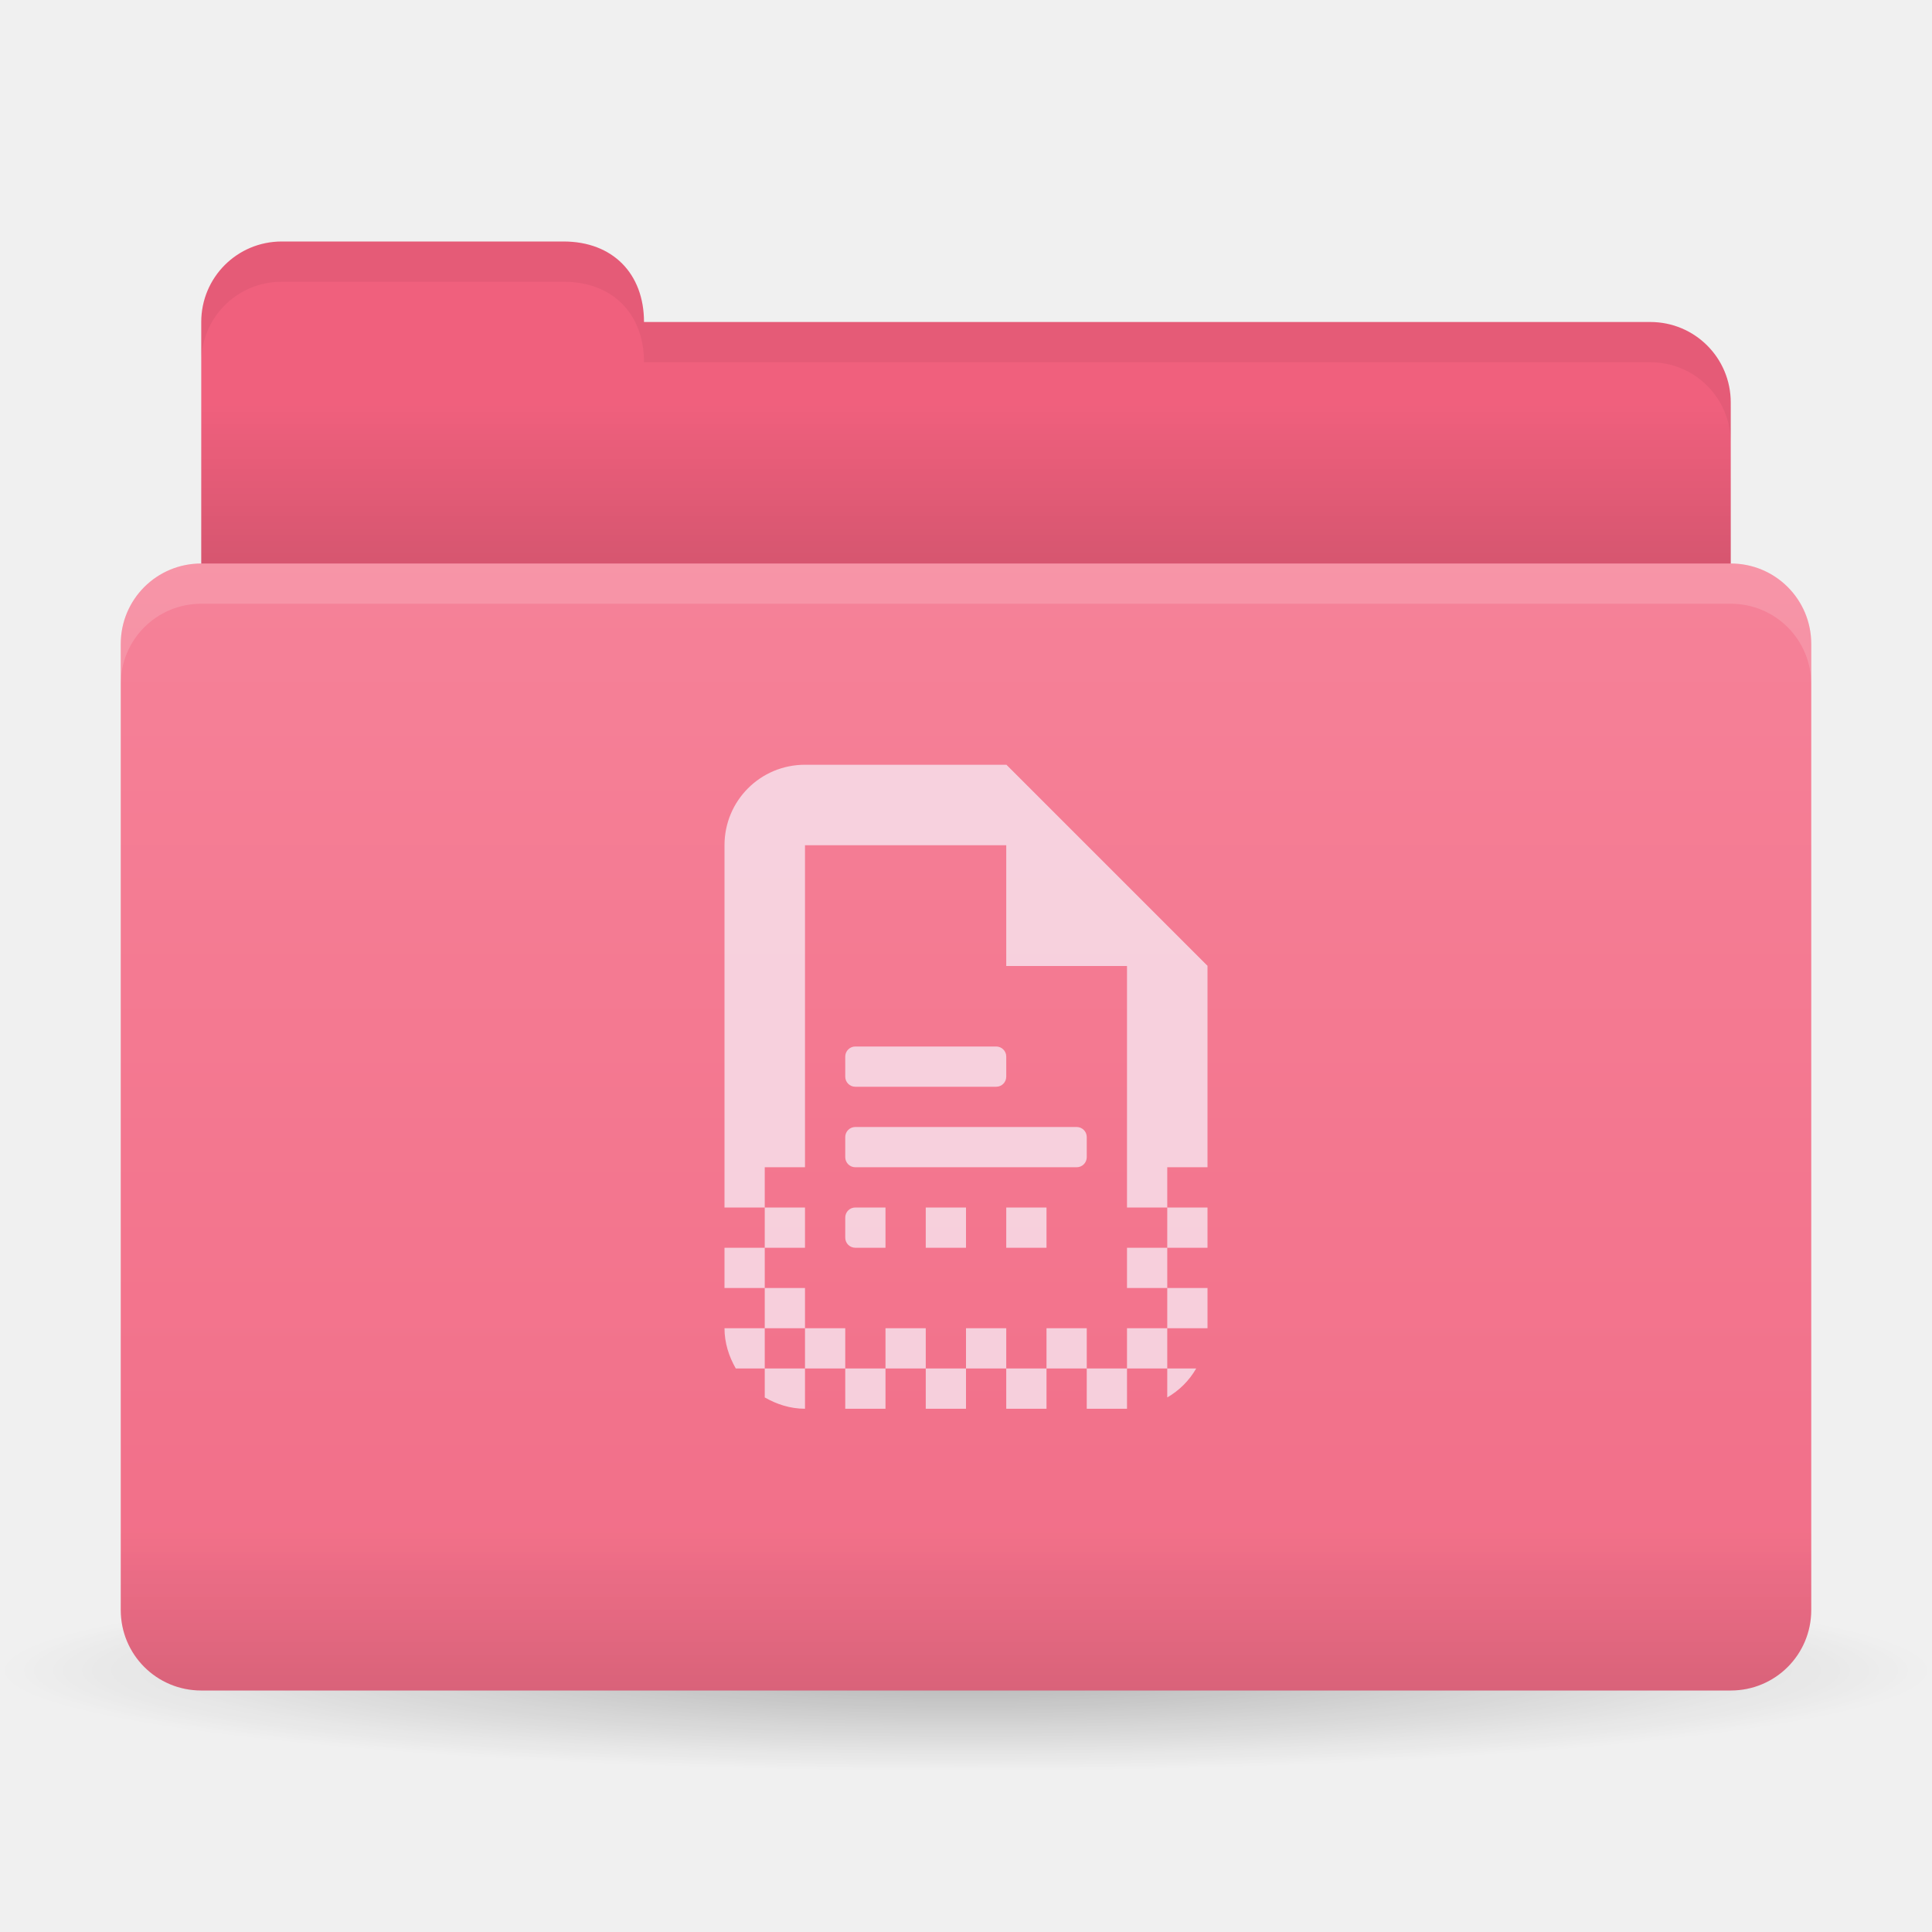
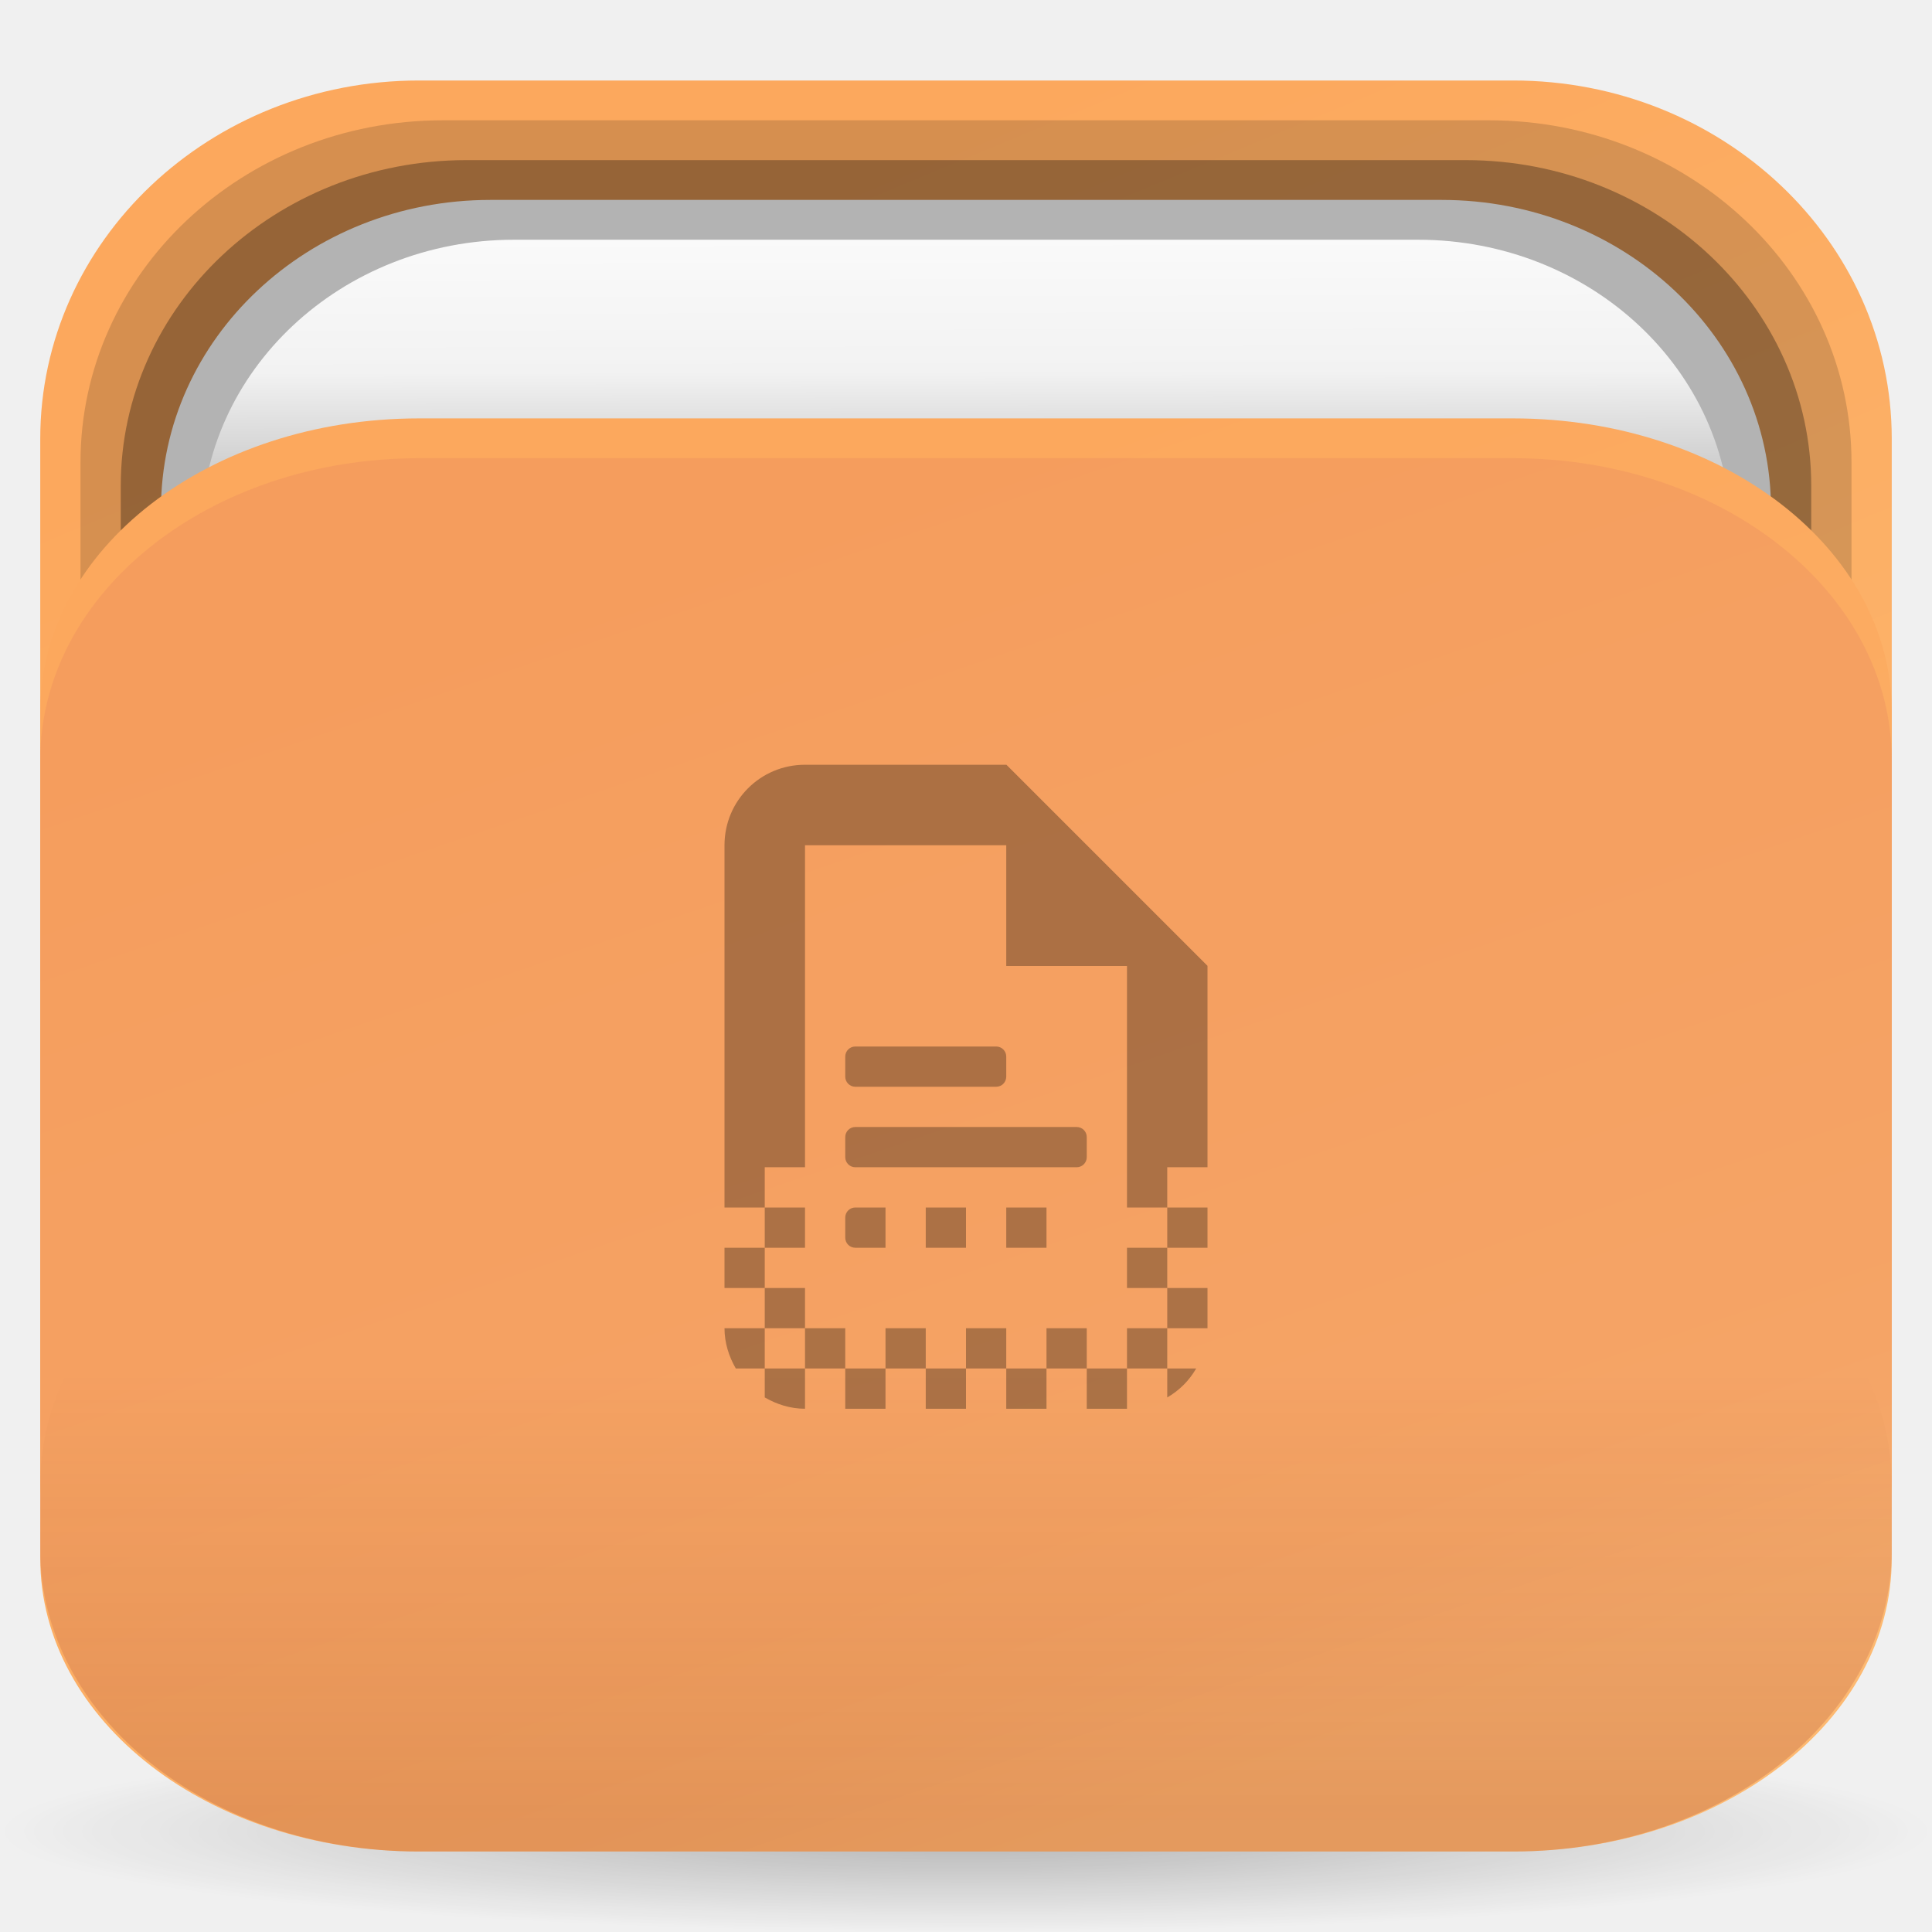
<svg xmlns="http://www.w3.org/2000/svg" xmlns:xlink="http://www.w3.org/1999/xlink" width="48" height="48" id="svg2" version="1.1">
  <defs id="defs4">
+     <linearGradient id="linearGradient4932">
+       <stop style="stop-color:#803300;stop-opacity:1;" offset="0" id="stop4934" />
+       <stop style="stop-color:#803300;stop-opacity:0;" offset="1" id="stop4937" />
+     </linearGradient>
+     <linearGradient id="linearGradient4909">
+       <stop style="stop-color:#fca85d;stop-opacity:1" offset="0" id="stop4911" />
+       <stop id="stop4915" offset="0.832" style="stop-color:#fcb067;stop-opacity:1;" />
+       <stop style="stop-color:#fdb971;stop-opacity:1" offset="1" id="stop4913" />
+     </linearGradient>
+     <linearGradient gradientTransform="translate(-47.99779,0.00221467)" gradientUnits="userSpaceOnUse" x2="47" x1="1" id="linearGradient4934">
+       <stop style="stop-color:#d1d1d1;stop-opacity:1" id="stop4936" stop-opacity="1" stop-color="#e4e4e4" />
+       <stop offset="0.465" stop-color="#e4e4e4" stop-opacity="1" id="stop4938" style="stop-color:#f2f2f2;stop-opacity:1;" />
+       <stop style="stop-color:#dcf0dc;stop-opacity:1" id="stop4940" stop-opacity="1" stop-color="#eee" offset="1" />
+     </linearGradient>
    <linearGradient id="linearGradient3874">
      <stop style="stop-color:#000000;stop-opacity:1;" offset="0" id="stop3876" />
      <stop style="stop-color:#000000;stop-opacity:0;" offset="1" id="stop3878" />
    </linearGradient>
    <linearGradient id="linearGradient3861">
      <stop style="stop-color:#000000;stop-opacity:1;" offset="0" id="stop3863" />
      <stop style="stop-color:#000000;stop-opacity:0;" offset="1" id="stop3865" />
    </linearGradient>
    <linearGradient id="linearGradient3844">
      <stop style="stop-color:#000000;stop-opacity:0.392;" offset="0" id="stop3846" />
      <stop style="stop-color:#000000;stop-opacity:0;" offset="1" id="stop3848" />
    </linearGradient>
    <linearGradient id="linearGradient3810">
      <stop style="stop-color:#f16d87;stop-opacity:1;" offset="0" id="stop3812" />
      <stop style="stop-color:#f88ca1;stop-opacity:1;" offset="1" id="stop3814" />
    </linearGradient>
-     <linearGradient id="linearGradient3793">
-       <stop style="stop-color:#000000;stop-opacity:1;" offset="0" id="stop3795" />
-       <stop style="stop-color:#000000;stop-opacity:0;" offset="1" id="stop3797" />
-     </linearGradient>
-     <linearGradient xlink:href="#linearGradient3793" id="linearGradient3799" x1="24" y1="23" x2="24" y2="10" gradientUnits="userSpaceOnUse" gradientTransform="translate(0,1004.362)" />
    <linearGradient xlink:href="#linearGradient3810" id="linearGradient3816" x1="24" y1="1046.362" x2="24" y2="1014.362" gradientUnits="userSpaceOnUse" />
-     <radialGradient xlink:href="#linearGradient3844" id="radialGradient3850" cx="24.076" cy="41.383" fx="24.076" fy="41.383" r="21.076" gradientTransform="matrix(1,0,0,0.1130763,0,36.7037)" gradientUnits="userSpaceOnUse" />
    <linearGradient xlink:href="#linearGradient3810" id="linearGradient3856" gradientUnits="userSpaceOnUse" x1="24" y1="1046.362" x2="24" y2="1014.362" gradientTransform="translate(0,-3)" />
    <linearGradient xlink:href="#linearGradient3810" id="linearGradient3858" gradientUnits="userSpaceOnUse" x1="24" y1="1046.362" x2="24" y2="1014.362" gradientTransform="translate(0,-1004.362)" />
    <linearGradient xlink:href="#linearGradient3861" id="linearGradient3867" x1="1.995" y1="28.562" x2="46.005" y2="28.562" gradientUnits="userSpaceOnUse" />
    <linearGradient xlink:href="#linearGradient3874" id="linearGradient3880" x1="24" y1="42" x2="24" y2="38" gradientUnits="userSpaceOnUse" gradientTransform="translate(-44,1004.362)" />
    <linearGradient xlink:href="#linearGradient3810" id="linearGradient3896" gradientUnits="userSpaceOnUse" x1="24" y1="1046.362" x2="24" y2="1004.362" />
-     <linearGradient xlink:href="#linearGradient3793" id="linearGradient3835" x1="24" y1="42" x2="24" y2="38" gradientUnits="userSpaceOnUse" />
    <linearGradient xlink:href="#linearGradient3810" id="linearGradient3841" gradientUnits="userSpaceOnUse" x1="24" y1="1046.362" x2="24" y2="1004.362" gradientTransform="translate(0,1)" />
    <linearGradient xlink:href="#linearGradient3810" id="linearGradient3843" gradientUnits="userSpaceOnUse" x1="24" y1="1046.362" x2="24" y2="1004.362" gradientTransform="translate(0,-1004.362)" />
-     <linearGradient xlink:href="#linearGradient3810" id="linearGradient3848" gradientUnits="userSpaceOnUse" x1="24" y1="1046.362" x2="24" y2="1004.362" />
    <linearGradient xlink:href="#linearGradient3810" id="linearGradient3850" gradientUnits="userSpaceOnUse" gradientTransform="translate(-26,0)" x1="24" y1="1046.362" x2="24" y2="1004.362" />
    <linearGradient xlink:href="#linearGradient3810" id="linearGradient3857" gradientUnits="userSpaceOnUse" x1="24" y1="1046.362" x2="24" y2="1004.362" gradientTransform="translate(0,1)" />
    <linearGradient xlink:href="#linearGradient3810" id="linearGradient3859" gradientUnits="userSpaceOnUse" x1="24" y1="1046.362" x2="24" y2="1004.362" gradientTransform="translate(0,-1004.362)" />
+     <linearGradient id="linearGradient4245">
+       <stop id="stop4248" offset="0" style="stop-color:#fca85d;stop-opacity:1" />
+       <stop id="stop4250" offset="1" style="stop-color:#fdb971;stop-opacity:1" />
+     </linearGradient>
+     <linearGradient id="linearGradient3871">
+       <stop style="stop-color:#fca85d;stop-opacity:1" offset="0" id="stop3873" />
+       <stop style="stop-color:#fdc37d;stop-opacity:1" offset="1" id="stop3875" />
+     </linearGradient>
+     <linearGradient id="linearGradient3944">
+       <stop id="stop3946" offset="0" style="stop-color:#4ec983;stop-opacity:1;" />
+       <stop id="stop3948" offset="1" style="stop-color:#5bd891;stop-opacity:1;" />
+     </linearGradient>
+     <linearGradient id="linearGradient4524">
+       <stop id="stop4526" offset="0" style="stop-color:#db344f;stop-opacity:1;" />
+       <stop id="stop4528" offset="1" style="stop-color:#ee4964;stop-opacity:1;" />
+     </linearGradient>
+     <linearGradient id="linearGradient3764" x1="1" x2="47" gradientUnits="userSpaceOnUse" gradientTransform="translate(-47.99779,0.00221467)">
+       <stop stop-color="#e4e4e4" stop-opacity="1" id="stop3935" style="stop-color:#d1d1d1;stop-opacity:1" />
+       <stop style="stop-color:#f2f2f2;stop-opacity:1;" id="stop6175" stop-opacity="1" stop-color="#e4e4e4" offset="0.4" />
+       <stop offset="1" stop-color="#eee" stop-opacity="1" id="stop3937" style="stop-color:#fafafa;stop-opacity:1" />
+     </linearGradient>
+     <linearGradient id="linearGradient3764-8" x1="1" x2="47" gradientUnits="userSpaceOnUse" gradientTransform="translate(-47.99779,0.00221467)">
+       <stop stop-color="#e4e4e4" stop-opacity="1" id="stop3935-4" style="stop-color:#d1d1d1;stop-opacity:1" />
+       <stop style="stop-color:#f2f2f2;stop-opacity:1;" id="stop6175-5" stop-opacity="1" stop-color="#e4e4e4" offset="0.4" />
+       <stop offset="1" stop-color="#eee" stop-opacity="1" id="stop3937-0" style="stop-color:#fafafa;stop-opacity:1" />
+     </linearGradient>
+     <linearGradient gradientTransform="translate(-47.99779,0.00221467)" gradientUnits="userSpaceOnUse" x2="47" x1="1" id="linearGradient4934-6">
+       <stop style="stop-color:#d1d1d1;stop-opacity:1" id="stop4936-3" stop-opacity="1" stop-color="#e4e4e4" />
+       <stop offset="0.4" stop-color="#e4e4e4" stop-opacity="1" id="stop4938-9" style="stop-color:#f2f2f2;stop-opacity:1;" />
+       <stop style="stop-color:#dcf0dc;stop-opacity:1" id="stop4940-4" stop-opacity="1" stop-color="#eee" offset="1" />
+     </linearGradient>
+     <linearGradient id="linearGradient3764-8-0" x1="1" x2="47" gradientUnits="userSpaceOnUse" gradientTransform="translate(-47.99779,0.00221467)">
+       <stop stop-color="#e4e4e4" stop-opacity="1" id="stop3935-4-8" style="stop-color:#d1d1d1;stop-opacity:1" />
+       <stop style="stop-color:#f2f2f2;stop-opacity:1;" id="stop6175-5-8" stop-opacity="1" stop-color="#e4e4e4" offset="0.4" />
+       <stop offset="1" stop-color="#eee" stop-opacity="1" id="stop3937-0-5" style="stop-color:#fafafa;stop-opacity:1" />
+     </linearGradient>
+     <linearGradient id="linearGradient3764-8-8" x1="1" x2="47" gradientUnits="userSpaceOnUse" gradientTransform="translate(-47.99779,0.00221467)">
+       <stop stop-color="#e4e4e4" stop-opacity="1" id="stop3935-4-1" style="stop-color:#d1d1d1;stop-opacity:1" />
+       <stop style="stop-color:#f2f2f2;stop-opacity:1;" id="stop6175-5-0" stop-opacity="1" stop-color="#e4e4e4" offset="0.4" />
+       <stop offset="1" stop-color="#eee" stop-opacity="1" id="stop3937-0-3" style="stop-color:#fafafa;stop-opacity:1" />
+     </linearGradient>
+     <linearGradient gradientTransform="translate(-47.99779,0.00221467)" gradientUnits="userSpaceOnUse" x2="47" x1="1" id="linearGradient4934-4">
+       <stop style="stop-color:#d1d1d1;stop-opacity:1" id="stop4936-4" stop-opacity="1" stop-color="#e4e4e4" />
+       <stop offset="0.465" stop-color="#e4e4e4" stop-opacity="1" id="stop4938-4" style="stop-color:#f2f2f2;stop-opacity:1;" />
+       <stop style="stop-color:#dcf0dc;stop-opacity:1" id="stop4940-47" stop-opacity="1" stop-color="#eee" offset="1" />
+     </linearGradient>
+     <linearGradient id="linearGradient3764-8-85" x1="1" x2="47" gradientUnits="userSpaceOnUse" gradientTransform="translate(-47.99779,0.00221467)">
+       <stop stop-color="#e4e4e4" stop-opacity="1" id="stop3935-4-9" style="stop-color:#d1d1d1;stop-opacity:1" />
+       <stop style="stop-color:#f2f2f2;stop-opacity:1;" id="stop6175-5-7" stop-opacity="1" stop-color="#e4e4e4" offset="0.4" />
+       <stop offset="1" stop-color="#eee" stop-opacity="1" id="stop3937-0-53" style="stop-color:#fafafa;stop-opacity:1" />
+     </linearGradient>
+     <linearGradient gradientTransform="translate(-47.99779,0.00221467)" gradientUnits="userSpaceOnUse" x2="47" x1="1" id="linearGradient4934-8">
+       <stop style="stop-color:#d1d1d1;stop-opacity:1" id="stop4936-31" stop-opacity="1" stop-color="#e4e4e4" />
+       <stop offset="0.465" stop-color="#e4e4e4" stop-opacity="1" id="stop4938-8" style="stop-color:#f2f2f2;stop-opacity:1;" />
+       <stop style="stop-color:#dcf0dc;stop-opacity:1" id="stop4940-9" stop-opacity="1" stop-color="#eee" offset="1" />
+     </linearGradient>
+     <linearGradient id="linearGradient3764-8-3" x1="1" x2="47" gradientUnits="userSpaceOnUse" gradientTransform="translate(-47.99779,0.00221467)">
+       <stop stop-color="#e4e4e4" stop-opacity="1" id="stop3935-4-5" style="stop-color:#d1d1d1;stop-opacity:1" />
+       <stop style="stop-color:#f2f2f2;stop-opacity:1;" id="stop6175-5-6" stop-opacity="1" stop-color="#e4e4e4" offset="0.4" />
+       <stop offset="1" stop-color="#eee" stop-opacity="1" id="stop3937-0-2" style="stop-color:#fafafa;stop-opacity:1" />
+     </linearGradient>
+     <linearGradient gradientTransform="translate(-47.99779,0.00221467)" gradientUnits="userSpaceOnUse" x2="47" x1="1" id="linearGradient4934-1">
+       <stop style="stop-color:#d1d1d1;stop-opacity:1" id="stop4936-2" stop-opacity="1" stop-color="#e4e4e4" />
+       <stop offset="0.465" stop-color="#e4e4e4" stop-opacity="1" id="stop4938-7" style="stop-color:#f2f2f2;stop-opacity:1;" />
+       <stop style="stop-color:#dcf0dc;stop-opacity:1" id="stop4940-0" stop-opacity="1" stop-color="#eee" offset="1" />
+     </linearGradient>
+     <linearGradient id="linearGradient3764-8-3-7" x1="1" x2="47" gradientUnits="userSpaceOnUse" gradientTransform="translate(-47.99779,0.00221467)">
+       <stop stop-color="#e4e4e4" stop-opacity="1" id="stop3935-4-5-3" style="stop-color:#d1d1d1;stop-opacity:1" />
+       <stop style="stop-color:#f2f2f2;stop-opacity:1;" id="stop6175-5-6-6" stop-opacity="1" stop-color="#e4e4e4" offset="0.4" />
+       <stop offset="1" stop-color="#eee" stop-opacity="1" id="stop3937-0-2-1" style="stop-color:#fafafa;stop-opacity:1" />
+     </linearGradient>
+     <linearGradient id="linearGradient3764-4" x1="1" x2="47" gradientUnits="userSpaceOnUse" gradientTransform="translate(-47.99779,0.00221467)">
+       <stop stop-color="#e4e4e4" stop-opacity="1" id="stop3935-7" style="stop-color:#d1d1d1;stop-opacity:1" />
+       <stop style="stop-color:#f2f2f2;stop-opacity:1;" id="stop6175-4" stop-opacity="1" stop-color="#e4e4e4" offset="0.4" />
+       <stop offset="1" stop-color="#eee" stop-opacity="1" id="stop3937-4" style="stop-color:#fafafa;stop-opacity:1" />
+     </linearGradient>
+     <linearGradient id="linearGradient3764-2" x1="1" x2="47" gradientUnits="userSpaceOnUse" gradientTransform="translate(-47.99779,0.00221467)">
+       <stop stop-color="#e4e4e4" stop-opacity="1" id="stop3935-6" style="stop-color:#d1d1d1;stop-opacity:1" />
+       <stop style="stop-color:#f2f2f2;stop-opacity:1;" id="stop6175-6" stop-opacity="1" stop-color="#e4e4e4" offset="0.4" />
+       <stop offset="1" stop-color="#eee" stop-opacity="1" id="stop3937-49" style="stop-color:#fafafa;stop-opacity:1" />
+     </linearGradient>
+     <linearGradient id="linearGradient3764-2-2" x1="1" x2="47" gradientUnits="userSpaceOnUse" gradientTransform="translate(-47.99779,0.00221467)">
+       <stop stop-color="#e4e4e4" stop-opacity="1" id="stop3935-6-6" style="stop-color:#d1d1d1;stop-opacity:1" />
+       <stop style="stop-color:#f2f2f2;stop-opacity:1;" id="stop6175-6-1" stop-opacity="1" stop-color="#e4e4e4" offset="0.4" />
+       <stop offset="1" stop-color="#eee" stop-opacity="1" id="stop3937-49-0" style="stop-color:#fafafa;stop-opacity:1" />
+     </linearGradient>
+     <linearGradient id="linearGradient3764-2-2-7" x1="1" x2="47" gradientUnits="userSpaceOnUse" gradientTransform="translate(-47.99779,0.00221467)">
+       <stop stop-color="#e4e4e4" stop-opacity="1" id="stop3935-6-6-7" style="stop-color:#d1d1d1;stop-opacity:1" />
+       <stop style="stop-color:#f2f2f2;stop-opacity:1;" id="stop6175-6-1-6" stop-opacity="1" stop-color="#e4e4e4" offset="0.4" />
+       <stop offset="1" stop-color="#eee" stop-opacity="1" id="stop3937-49-0-7" style="stop-color:#fafafa;stop-opacity:1" />
+     </linearGradient>
+     <linearGradient id="linearGradient3764-2-2-7-0" x1="1" x2="47" gradientUnits="userSpaceOnUse" gradientTransform="translate(-47.99779,0.00221467)">
+       <stop stop-color="#e4e4e4" stop-opacity="1" id="stop3935-6-6-7-8" style="stop-color:#d1d1d1;stop-opacity:1" />
+       <stop style="stop-color:#f2f2f2;stop-opacity:1;" id="stop6175-6-1-6-8" stop-opacity="1" stop-color="#e4e4e4" offset="0.4" />
+       <stop offset="1" stop-color="#eee" stop-opacity="1" id="stop3937-49-0-7-5" style="stop-color:#fafafa;stop-opacity:1" />
+     </linearGradient>
+     <linearGradient xlink:href="#linearGradient4909" id="linearGradient4744-6-3-1-8" gradientUnits="userSpaceOnUse" gradientTransform="matrix(1.045455,0,0,0.8092109,-89.56249,360.4194)" x1="102.125" y1="812.112" x2="118.625" y2="849.612" />
+     <linearGradient gradientTransform="matrix(1,0,0,0.9890355,-18.33484,690.7488)" xlink:href="#linearGradient3764-2-0" id="linearGradient5248-3" x1="43.445" y1="328.671" x2="43.434" y2="323.05" gradientUnits="userSpaceOnUse" />
+     <linearGradient id="linearGradient3764-2-0" x1="1" x2="47" gradientUnits="userSpaceOnUse" gradientTransform="translate(-47.99779,0.00221467)">
+       <stop stop-color="#e4e4e4" stop-opacity="1" id="stop3935-6-4" style="stop-color:#d1d1d1;stop-opacity:1" />
+       <stop style="stop-color:#f2f2f2;stop-opacity:1;" id="stop6175-6-4" stop-opacity="1" stop-color="#e4e4e4" offset="0.4" />
+       <stop offset="1" stop-color="#eee" stop-opacity="1" id="stop3937-49-4" style="stop-color:#fafafa;stop-opacity:1" />
+     </linearGradient>
+     <linearGradient id="linearGradient3764-8-3-76" x1="1" x2="47" gradientUnits="userSpaceOnUse" gradientTransform="translate(-47.99779,0.00221467)">
+       <stop stop-color="#e4e4e4" stop-opacity="1" id="stop3935-4-5-31" style="stop-color:#a4d1d1;stop-opacity:1" />
+       <stop style="stop-color:#f2f2f2;stop-opacity:1;" id="stop6175-5-6-7" stop-opacity="1" stop-color="#e4e4e4" offset="0.4" />
+       <stop offset="1" stop-color="#eee" stop-opacity="1" id="stop3937-0-2-5" style="stop-color:#fafafa;stop-opacity:1" />
+     </linearGradient>
+     <linearGradient xlink:href="#linearGradient4245" id="linearGradient4744-6-3-9" gradientUnits="userSpaceOnUse" gradientTransform="matrix(1.045455,0,0,0.9890355,-89.56248,206.6162)" x1="102.125" y1="812.112" x2="118.625" y2="849.612" />
+     <linearGradient xlink:href="#linearGradient4932" id="linearGradient4939" x1="25.25" y1="1049.679" x2="25.25" y2="1038.429" gradientUnits="userSpaceOnUse" />
+     <radialGradient xlink:href="#linearGradient3844" id="radialGradient3850" cx="24.076" cy="41.383" fx="24.076" fy="41.383" r="21.076" gradientTransform="matrix(1.138754,0,0,0.1186202,-3.416261,40.59112)" gradientUnits="userSpaceOnUse" />
  </defs>
  <g id="layer3">
-     <path style="opacity:0.65;fill:url(#radialGradient3850);fill-opacity:1;stroke:none" id="path3842" d="m 45.151,41.383 a 21.076,2.383 0 1 1 -42.151,0 21.076,2.383 0 1 1 42.151,0 z" transform="matrix(1.138754,0,0,1.049028,-3.416261,-1.912073)" />
+     <ellipse style="opacity:0.65;fill:url(#radialGradient3850);fill-opacity:1;stroke:none" id="path3842" cx="24" cy="45.5" rx="24" ry="2.5" />
  </g>
  <g id="layer1" transform="translate(0,-1004.362)">
-     <path style="fill:#f0607d;fill-opacity:1;stroke:none" d="m 7,1010.362 7,0 c 1.228,0 2,0.804 2,2 l 25,0 c 1.108,0 2,0.892 2,2 l 0,7 c 0,1.108 -0.892,2 -2,2 l -34,0 c -1.108,0 -2,-0.892 -2,-2 l 0,-9 c 0,-1.108 0.892,-2 2,-2 z" id="rect3789" />
-     <rect style="opacity:0.35;fill:url(#linearGradient3799);fill-opacity:1;stroke:none" id="rect3791" width="38" height="13" x="5" y="1014.362" />
-     <path style="fill:url(#linearGradient3848);fill-opacity:1;stroke:none" d="m 5,1018.362 38,0 c 1.108,0 2,0.892 2,2 l 0,24 c 0,1.108 -0.892,2 -2,2 l -38,0 c -1.108,0 -2,-0.892 -2,-2 l 0,-24 c 0,-1.108 0.892,-2 2,-2 z" id="rect2987" />
-     <path style="opacity:0.1;fill:url(#linearGradient3835);fill-opacity:1;stroke:none;stroke-width:1;stroke-miterlimit:4;stroke-opacity:1;stroke-dasharray:none" d="M 3 38 L 3 40 C 3 41.108 3.892 42 5 42 L 43 42 C 44.108 42 45 41.108 45 40 L 45 38 L 3 38 z " transform="translate(0,1004.362)" id="rect3056" />
-     <g id="g3034" transform="translate(16,1023.362)" style="opacity:0.8;fill:#f7e6f0;fill-opacity:1">
-       <path id="rect2991" d="M 4,0 C 2.892,0 2,0.892 2,2 l 0,9 1,0 0,-1 1,0 0,-8 6,0 1,1 1,1 0,7 1,0 0,-1 1,0 L 14,5 9,0 4,0 z m 9,11 0,1 1,0 0,-1 -1,0 z m 0,1 -1,0 0,1 1,0 0,-1 z m 0,1 0,1 1,0 0,-1 -1,0 z m 0,1 -1,0 0,1 1,0 0,-1 z m 0,1 0,0.719 C 13.302,15.544 13.544,15.302 13.719,15 L 13,15 z m -1,0 -1,0 0,1 1,0 0,-1 z m -1,0 0,-1 -1,0 0,1 1,0 z m -1,0 -1,0 0,1 1,0 0,-1 z m -1,0 0,-1 -1,0 0,1 1,0 z m -1,0 -1,0 0,1 1,0 0,-1 z m -1,0 0,-1 -1,0 0,1 1,0 z m -1,0 -1,0 0,1 1,0 0,-1 z m -1,0 0,-1 -1,0 0,1 1,0 z m -1,0 -1,0 0,0.719 C 3.295,15.889 3.634,16 4,16 l 0,-1 z m -1,0 0,-1 -1,0 c 0,0.366 0.111,0.705 0.281,1 L 3,15 z m 0,-1 1,0 0,-1 -1,0 0,1 z m 0,-1 0,-1 -1,0 0,1 1,0 z m 0,-1 1,0 0,-1 -1,0 0,1 z" style="fill:#f7e6f0;fill-opacity:1;stroke:none" />
-       <path id="path2997" d="m 9,0 0,5 5,0 z" style="fill:#f7e6f0;fill-opacity:1;stroke:none" />
-       <rect ry="0.25" rx="0.25" y="7" x="5" height="1" width="4" id="rect3767" style="fill:#f7e6f0;fill-opacity:1;stroke:none" />
-       <rect style="fill:#f7e6f0;fill-opacity:1;stroke:none" id="rect3771" width="6" height="1" x="5" y="9" rx="0.25" ry="0.25" />
-       <path id="rect3775" d="M 5.25,11 C 5.112,11 5,11.111 5,11.25 l 0,0.5 C 5,11.889 5.112,12 5.25,12 L 6,12 6,11 5.25,11 z m 1.75,0 0,1 1,0 0,-1 -1,0 z m 2,0 0,1 1,0 0,-1 -1,0 z" style="fill:#f7e6f0;fill-opacity:1;stroke:none" />
+     <rect style="display:inline;fill:url(#linearGradient4744-6-3-9);fill-opacity:1;stroke:none" id="rect3038-6-9-4-2-7-0-1-9-6-6" width="46" height="43.518" x="1" y="1006.362" ry="8.901" rx="9.409" />
+     <rect style="display:inline;opacity:0.15;fill:#000000;fill-opacity:1;stroke:none" id="rect3038-6-9-4-2-7-6-6-9-4-3-2" width="44" height="41.539" x="2" y="1007.351" ry="8.497" rx="9" />
+     <rect style="display:inline;opacity:0.3;fill:#000000;fill-opacity:1;stroke:none" id="rect3038-6-9-4-2-7-6-6-9-8-9-9-1" width="42" height="39.561" x="3" y="1008.34" ry="8.092" rx="8.591" />
+     <rect style="display:inline;opacity:1;fill:#b3b3b3;fill-opacity:1;stroke:none" id="rect3038-6-9-4-2-7-6-6-9-8-0-0-4-7" width="40" height="37.583" x="4" y="1009.329" ry="7.688" rx="8.182" />
+     <rect style="display:inline;opacity:1;fill:url(#linearGradient5248-3);fill-opacity:1;stroke:none" id="rect3038-6-9-4-2-7-6-6-9-8-0-0-4-0-8" width="38" height="35.605" x="5" y="1010.318" ry="7.283" rx="7.773" />
+     <path style="display:inline;fill:url(#linearGradient4744-6-3-1-8);fill-opacity:1;stroke:none" d="m 10.409,1014.757 27.182,0 c 5.213,0 9.409,3.248 9.409,7.283 l 0,21.039 c 0,4.035 -4.196,7.283 -9.409,7.283 l -27.182,0 c -5.213,0 -9.409,-3.248 -9.409,-7.283 l 0,-21.039 c 0,-4.035 4.196,-7.283 9.409,-7.283 z" id="rect3038-6-9-4-2-7-0-1-9-6-3-5" />
+     <path style="display:inline;opacity:0.15;fill:#d35f5f;fill-opacity:1;stroke:none" d="m 10.409,1015.746 27.182,0 c 5.213,0 9.409,3.344 9.409,7.497 l 0,19.622 c 0,4.153 -4.196,7.497 -9.409,7.497 l -27.182,0 c -5.213,0 -9.409,-3.344 -9.409,-7.497 l 0,-19.622 c 0,-4.153 4.196,-7.497 9.409,-7.497 z" id="rect3038-6-9-4-2-7-0-1-9-6-3-4-7" />
+     <path style="display:inline;opacity:0.15;fill:url(#linearGradient4939);fill-opacity:1;stroke:none" d="m 10.409,1033.746 27.182,0 c 5.213,0 9.409,3.344 9.409,7.497 l 0,1.622 c 0,4.153 -4.196,7.497 -9.409,7.497 l -27.182,0 c -5.213,0 -9.409,-3.344 -9.409,-7.497 l 0,-1.622 c 0,-4.153 4.196,-7.497 9.409,-7.497 z" id="rect3038-6-9-4-2-7-0-1-9-6-3-4-7-3" />
+     <g id="g3034" transform="translate(16,1023.362)" style="opacity:0.3;fill:#000000;fill-opacity:1">
+       <path id="rect2991" d="M 4,0 C 2.892,0 2,0.892 2,2 l 0,9 1,0 0,-1 1,0 0,-8 6,0 1,1 1,1 0,7 1,0 0,-1 1,0 L 14,5 9,0 4,0 Z m 9,11 0,1 1,0 0,-1 -1,0 z m 0,1 -1,0 0,1 1,0 0,-1 z m 0,1 0,1 1,0 0,-1 -1,0 z m 0,1 -1,0 0,1 1,0 0,-1 z m 0,1 0,0.719 C 13.302,15.544 13.544,15.302 13.719,15 L 13,15 Z m -1,0 -1,0 0,1 1,0 0,-1 z m -1,0 0,-1 -1,0 0,1 1,0 z m -1,0 -1,0 0,1 1,0 0,-1 z m -1,0 0,-1 -1,0 0,1 1,0 z m -1,0 -1,0 0,1 1,0 0,-1 z m -1,0 0,-1 -1,0 0,1 1,0 z m -1,0 -1,0 0,1 1,0 0,-1 z m -1,0 0,-1 -1,0 0,1 1,0 z m -1,0 -1,0 0,0.719 C 3.295,15.889 3.634,16 4,16 l 0,-1 z m -1,0 0,-1 -1,0 c 0,0.366 0.111,0.705 0.281,1 L 3,15 Z m 0,-1 1,0 0,-1 -1,0 0,1 z m 0,-1 0,-1 -1,0 0,1 1,0 z m 0,-1 1,0 0,-1 -1,0 0,1 z" style="fill:#000000;fill-opacity:1;stroke:none" />
+       <path id="path2997" d="m 9,0 0,5 5,0 z" style="fill:#000000;fill-opacity:1;stroke:none" />
+       <rect ry="0.25" rx="0.25" y="7" x="5" height="1" width="4" id="rect3767" style="fill:#000000;fill-opacity:1;stroke:none" />
+       <rect style="fill:#000000;fill-opacity:1;stroke:none" id="rect3771" width="6" height="1" x="5" y="9" rx="0.25" ry="0.25" />
+       <path id="rect3775" d="M 5.25,11 C 5.112,11 5,11.111 5,11.25 l 0,0.5 C 5,11.889 5.112,12 5.25,12 L 6,12 6,11 5.25,11 Z m 1.75,0 0,1 1,0 0,-1 -1,0 z m 2,0 0,1 1,0 0,-1 -1,0 z" style="fill:#000000;fill-opacity:1;stroke:none" />
    </g>
  </g>
-   <g id="layer2">
-     <path style="opacity:0.15;fill:#ffffff;fill-opacity:1;stroke:none" d="m 5,14 c -1.108,0 -2,0.892 -2,2 l 0,1 c 0,-1.108 0.892,-2 2,-2 l 38,0 c 1.108,0 2,0.892 2,2 l 0,-1 c 0,-1.108 -0.892,-2 -2,-2 L 5,14 z" id="path3852" />
-     <path style="opacity:0.05;fill:#000000;fill-opacity:1;stroke:none" d="M 7,6 C 5.892,6 5,6.892 5,8 L 5,9 C 5,7.892 5.892,7 7,7 l 7,0 c 1.228,0 2,0.804 2,2 l 25,0 c 1.108,0 2,0.892 2,2 l 0,-1 C 43,8.892 42.108,8 41,8 L 16,8 C 16,6.804 15.228,6 14,6 L 7,6 z" id="path3880" />
-   </g>
+   <g id="layer2" />
</svg>
